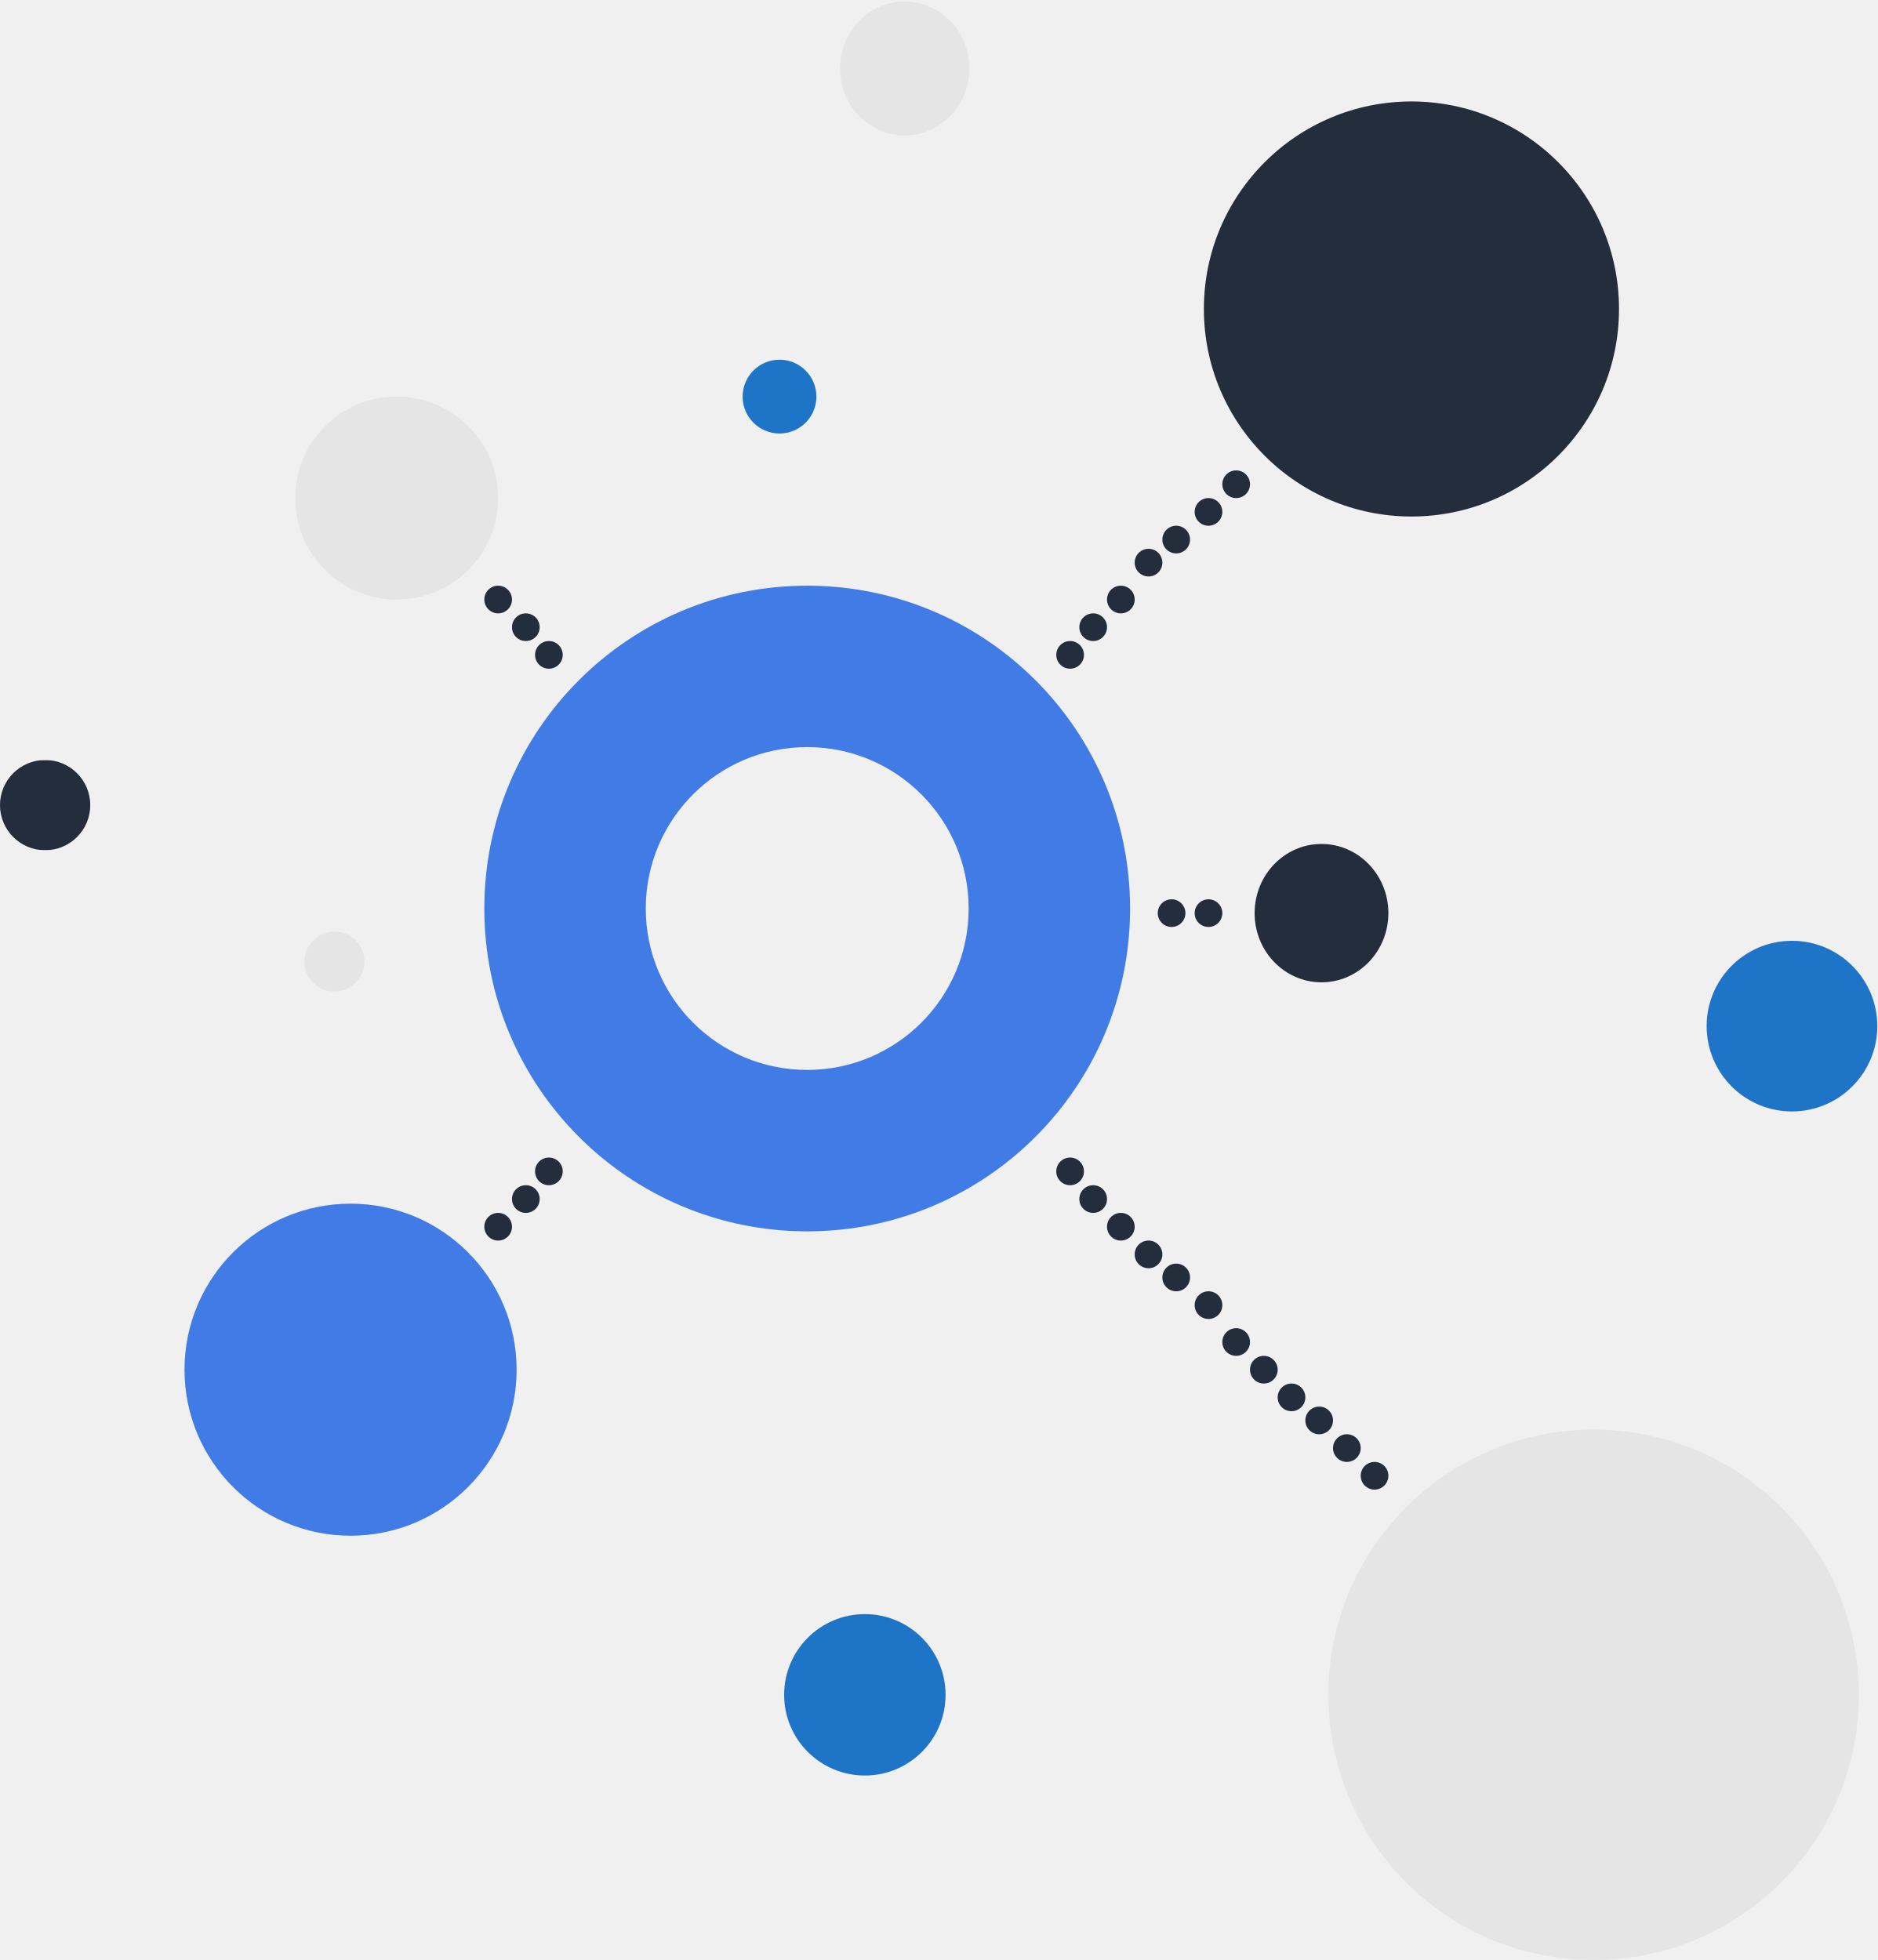
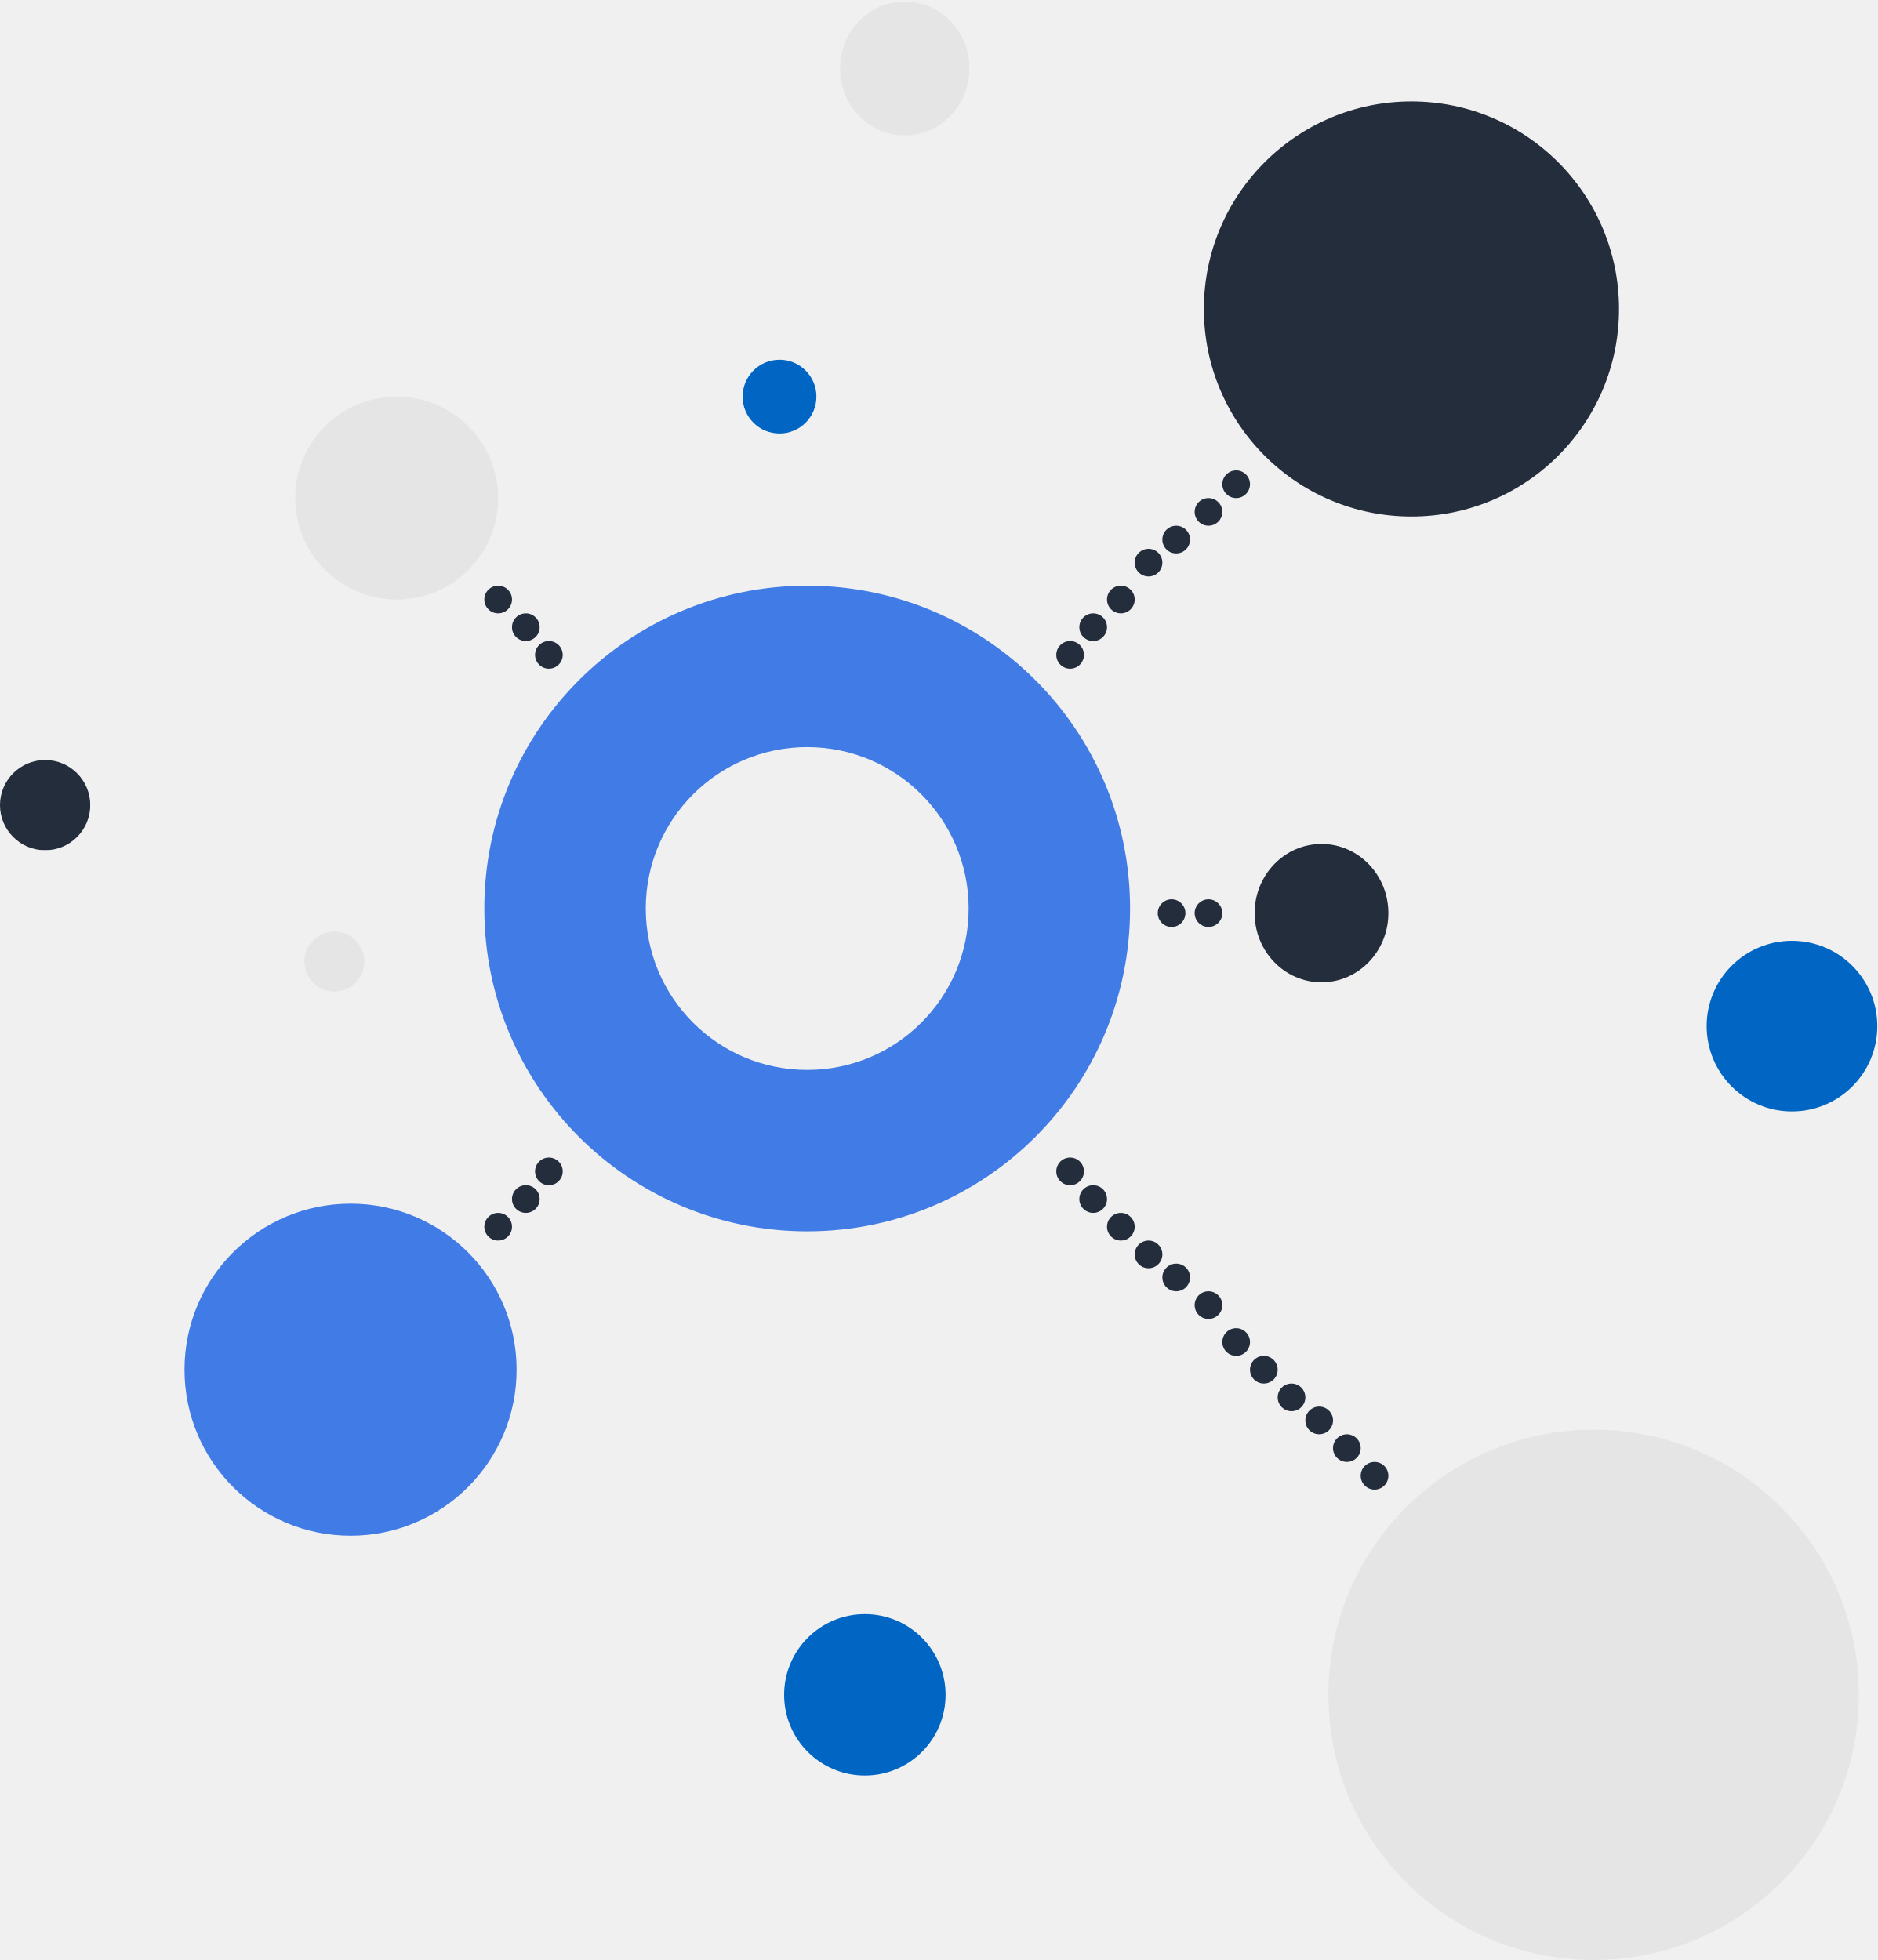
<svg xmlns="http://www.w3.org/2000/svg" xmlns:xlink="http://www.w3.org/1999/xlink" width="407px" height="425px" viewBox="0 0 407 425" version="1.1">
  <defs>
    <polygon id="path-1" points="0 0.796 19.569 0.796 19.569 20.363 0 20.363" />
    <polygon id="path-3" points="0.106 0.337 28.167 0.337 28.167 29.364 0.106 29.364" />
  </defs>
  <g id="Landing-Page" stroke="none" stroke-width="1" fill="none" fill-rule="evenodd">
    <g id="WhitePage_Landing" transform="translate(-228, -881)">
      <g id="vision" transform="translate(228, 881)">
        <g>
-           <path d="M177,86 C177,90.418 173.418,94 168.999,94 C164.582,94 161,90.418 161,86 C161,81.584 164.582,78 168.999,78 C173.418,78 177,81.584 177,86" id="Fill-1" fill="#1e75c7" />
+           <path d="M177,86 C177,90.418 173.418,94 168.999,94 C164.582,94 161,90.418 161,86 C161,81.584 164.582,78 168.999,78 C173.418,78 177,81.584 177,86" id="Fill-1" fill="#0065c3" />
          <g id="Group-5" transform="translate(0, 164)">
            <mask id="mask-2" fill="white">
              <use xlink:href="#path-1" />
            </mask>
            <g id="Clip-4" />
            <path d="M19.569,10.58 C19.569,15.981 15.185,20.363 9.785,20.363 C4.384,20.363 -0.001,15.981 -0.001,10.58 C-0.001,5.176 4.384,0.796 9.785,0.796 C15.185,0.796 19.569,5.176 19.569,10.58" id="Fill-3" fill="#242D3C" mask="url(#mask-2)" />
          </g>
          <path d="M79,208.5 C79,212.089 76.089,215 72.501,215 C68.911,215 66,212.089 66,208.5 C66,204.909 68.911,202 72.501,202 C76.089,202 79,204.909 79,208.5" id="Fill-6" fill="#E6E5E5" />
          <g id="Group-10" transform="translate(182, 0)">
            <mask id="mask-4" fill="white">
              <use xlink:href="#path-3" />
            </mask>
            <g id="Clip-9" />
            <path d="M28.167,14.85 C28.167,22.865 21.881,29.364 14.137,29.364 C6.391,29.364 0.106,22.865 0.106,14.85 C0.106,6.837 6.391,0.336 14.137,0.336 C21.881,0.336 28.167,6.837 28.167,14.85" id="Fill-8" fill="#E6E5E5" mask="url(#mask-4)" />
          </g>
-           <path d="M407,222.5 C407,232.716 398.713,241 388.5,241 C378.277,241 370,232.716 370,222.5 C370,212.287 378.277,204 388.5,204 C398.713,204 407,212.287 407,222.5" id="Fill-11" fill="#1e75c7" />
+           <path d="M407,222.5 C407,232.716 398.713,241 388.5,241 C378.277,241 370,232.716 370,222.5 C370,212.287 378.277,204 388.5,204 C398.713,204 407,212.287 407,222.5" id="Fill-11" fill="#0065c3" />
          <path d="M174.998,231.999 C155.669,231.999 140.002,216.33 140.002,196.999 C140.002,177.667 155.669,161.998 174.998,161.998 C194.329,161.998 210.002,177.667 210.002,196.999 C210.002,216.33 194.329,231.999 174.998,231.999 M174.998,127 C136.338,127 105,158.336 105,196.999 C105,235.662 136.338,267 174.998,267 C213.662,267 245,235.662 245,196.999 C245,158.336 213.662,127 174.998,127" id="Fill-13" fill="#417BE6" />
          <path d="M403,367.5 C403,399.26 377.256,425.002 345.5,425 C313.742,425.002 288,399.26 288,367.5 C287.998,335.743 313.742,309.998 345.5,310 C377.256,309.998 403,335.743 403,367.5" id="Fill-15" fill="#E6E5E5" />
          <path d="M112,297 C112,316.882 95.882,333 76.001,333 C56.116,333 40,316.882 40,297 C40,277.118 56.116,261 76.001,261 C95.882,261 112,277.118 112,297" id="Fill-17" fill="#417BE6" />
          <path d="M351,67.001 C351,91.852 330.856,112 306.002,112 C281.149,112 261,91.852 261,67.001 C261,42.148 281.149,22 306,22 C330.854,22 351,42.148 351,67.001" id="Fill-19" fill="#242D3C" />
          <path d="M108,108 C108,120.15 98.15,130 86,130 C73.847,130 64,120.15 64,108 C64,95.85 73.847,86 86,86 C98.148,86 108,95.85 108,108" id="Fill-21" fill="#E6E5E5" />
          <path d="M301,198 C301,206.285 294.511,213 286.502,213 C278.492,213 272,206.285 272,198 C272,189.715 278.492,183 286.502,183 C294.511,183 301,189.715 301,198" id="Fill-23" fill="#242D3C" />
-           <path d="M205,367.5 C205,377.166 197.167,385 187.502,385 C177.833,385 170,377.166 170,367.5 C170,357.834 177.833,350 187.502,350 C197.167,350 205,357.834 205,367.5" id="Fill-25" fill="#1e75c7" />
+           <path d="M205,367.5 C205,377.166 197.167,385 187.502,385 C177.833,385 170,377.166 170,367.5 C170,357.834 177.833,350 187.502,350 C197.167,350 205,357.834 205,367.5" id="Fill-25" fill="#0065c3" />
          <path d="M107.999,133 C107.197,133 106.443,132.687 105.879,132.121 C104.708,130.953 104.708,129.047 105.876,127.877 C106.443,127.313 107.197,127 107.997,127 C108.799,127 109.553,127.315 110.12,127.879 C110.687,128.446 111,129.2 111,130.001 C111,130.803 110.687,131.554 110.12,132.121 C109.556,132.687 108.802,133 107.999,133" id="Fill-27" fill="#242D3C" />
          <path d="M113.999,139 C113.199,139 112.445,138.687 111.878,138.12 C111.31,137.553 110.997,136.799 111,136 C111,135.198 111.313,134.444 111.88,133.877 C112.445,133.313 113.199,133 114.002,133 C114.802,133 115.556,133.313 116.123,133.877 C117.292,135.048 117.292,136.952 116.123,138.12 C115.556,138.687 114.799,139 113.999,139" id="Fill-29" fill="#242D3C" />
          <path d="M119,145 C118.2,145 117.446,144.687 116.879,144.12 C115.707,142.952 115.707,141.048 116.879,139.877 C117.446,139.313 118.2,139 119,139 C119.802,139 120.557,139.313 121.121,139.877 C122.293,141.048 122.293,142.952 121.121,144.12 C120.554,144.687 119.8,145 119,145" id="Fill-31" fill="#242D3C" />
          <path d="M254.003,201 C252.349,201 251.003,199.656 251,198.001 C251,196.347 252.346,195 254.003,195 C255.654,195 256.997,196.347 257,197.999 C256.997,199.656 255.654,201 254.003,201" id="Fill-33" fill="#242D3C" />
          <path d="M262.001,201 C261.2,201 260.445,200.687 259.876,200.118 C259.31,199.551 259,198.799 259,198 C259,196.348 260.346,195 261.999,195 C263.654,195 265,196.345 265,198 C264.997,199.655 263.652,201 262.001,201" id="Fill-35" fill="#242D3C" />
          <path d="M107.999,269 C107.197,269 106.443,268.687 105.879,268.121 C105.313,267.554 105,266.803 105,266.001 C105,265.202 105.313,264.449 105.877,263.882 C106.446,263.315 107.2,263 107.999,263 C108.8,263 109.554,263.315 110.121,263.879 C110.687,264.446 111,265.2 111,265.999 C111,266.8 110.687,267.554 110.118,268.123 C109.551,268.687 108.798,269 107.999,269" id="Fill-37" fill="#242D3C" />
          <path d="M113.998,263 C113.198,263 112.444,262.687 111.877,262.123 C110.707,260.952 110.707,259.048 111.879,257.874 C112.444,257.31 113.196,257 113.998,257 C114.801,257 115.556,257.313 116.123,257.877 C117.292,259.048 117.292,260.952 116.123,262.12 C115.556,262.687 114.801,263 113.998,263" id="Fill-39" fill="#242D3C" />
          <path d="M118.995,257 C118.194,257 117.44,256.687 116.876,256.123 C115.708,254.955 115.708,253.05 116.878,251.879 C117.445,251.313 118.199,251 119.001,251 C119.803,251 120.554,251.313 121.121,251.877 C121.687,252.443 122,253.197 122,253.999 C122,254.8 121.685,255.551 121.118,256.121 C120.551,256.687 119.797,257 118.995,257" id="Fill-41" fill="#242D3C" />
          <path d="M268.001,108 C267.198,108 266.444,107.687 265.88,107.12 C265.313,106.553 265,105.802 265,105 C265,104.198 265.313,103.444 265.88,102.877 C266.444,102.313 267.201,102 268.001,102 C268.803,102 269.557,102.313 270.124,102.877 C271.292,104.045 271.292,105.952 270.121,107.12 C269.557,107.687 268.803,108 268.001,108" id="Fill-43" fill="#242D3C" />
          <path d="M261.998,114 C261.198,114 260.444,113.687 259.877,113.12 C258.708,111.949 258.708,110.048 259.877,108.877 C260.441,108.313 261.196,108 261.998,108 C262.798,108 263.555,108.313 264.12,108.88 C264.687,109.447 265,110.201 265,111 C265,111.802 264.687,112.553 264.12,113.12 C263.553,113.687 262.798,114 261.998,114" id="Fill-45" fill="#242D3C" />
          <path d="M255,120 C254.2,120 253.446,119.687 252.879,119.12 C251.707,117.952 251.707,116.048 252.879,114.877 C253.443,114.313 254.198,114 255,114 C255.802,114 256.557,114.313 257.121,114.877 C258.293,116.048 258.293,117.952 257.121,119.12 C256.554,119.687 255.8,120 255,120" id="Fill-47" fill="#242D3C" />
          <path d="M249.001,125 C248.201,125 247.444,124.687 246.877,124.12 C245.707,122.952 245.707,121.048 246.879,119.877 C247.444,119.313 248.198,119 249.001,119 C249.804,119 250.558,119.313 251.123,119.877 C252.292,121.048 252.292,122.952 251.125,124.12 C250.558,124.687 249.801,125 249.001,125" id="Fill-49" fill="#242D3C" />
          <path d="M243.002,133 C242.199,133 241.445,132.687 240.877,132.12 C239.708,130.949 239.708,129.048 240.877,127.877 C241.442,127.313 242.199,127 243.002,127 C243.805,127 244.557,127.313 245.125,127.877 C246.292,129.045 246.292,130.949 245.125,132.123 C244.557,132.687 243.805,133 243.002,133" id="Fill-51" fill="#242D3C" />
          <path d="M236.997,139 C236.195,139 235.441,138.687 234.876,138.121 C233.708,136.953 233.708,135.05 234.876,133.879 C235.443,133.313 236.197,133 237,133 C237.799,133 238.553,133.313 239.12,133.877 C239.687,134.446 240,135.2 240,135.999 C240,136.8 239.687,137.554 239.12,138.121 C238.553,138.687 237.797,139 236.997,139" id="Fill-53" fill="#242D3C" />
          <path d="M231.999,145 C231.197,145 230.443,144.687 229.879,144.123 C229.313,143.556 229,142.802 229,142 C229,141.198 229.313,140.444 229.879,139.877 C230.446,139.313 231.2,139 232.001,139 C232.803,139 233.557,139.313 234.121,139.877 C234.687,140.444 235,141.198 235,141.997 C235,142.799 234.687,143.553 234.121,144.12 C233.554,144.687 232.8,145 231.999,145" id="Fill-55" fill="#242D3C" />
          <path d="M231.999,257 C231.197,257 230.443,256.687 229.879,256.121 C228.708,254.953 228.708,253.047 229.876,251.877 C230.443,251.313 231.197,251 231.997,251 C232.799,251 233.553,251.315 234.12,251.879 C234.687,252.446 235,253.2 235,254.001 C235,254.803 234.687,255.554 234.12,256.121 C233.556,256.687 232.802,257 231.999,257" id="Fill-57" fill="#242D3C" />
          <path d="M236.999,263 C236.199,263 235.445,262.687 234.878,262.12 C234.31,261.553 233.997,260.799 234,260 C234,259.198 234.313,258.444 234.88,257.877 C235.445,257.313 236.199,257 237.002,257 C237.802,257 238.556,257.313 239.123,257.877 C240.292,259.048 240.292,260.952 239.123,262.12 C238.556,262.687 237.799,263 236.999,263" id="Fill-59" fill="#242D3C" />
          <path d="M243.001,269 C242.201,269 241.447,268.687 240.88,268.12 C240.313,267.553 240,266.802 240,266 C240,265.198 240.313,264.444 240.88,263.877 C241.447,263.313 242.201,263 243.001,263 C243.803,263 244.557,263.313 245.121,263.877 C246.293,265.048 246.293,266.952 245.121,268.12 C244.554,268.687 243.8,269 243.001,269" id="Fill-61" fill="#242D3C" />
          <path d="M249.001,275 C248.198,275 247.444,274.687 246.877,274.121 C246.313,273.554 246,272.8 246,271.999 C246,271.2 246.313,270.446 246.877,269.879 C247.444,269.313 248.201,269 249.001,269 C249.8,269 250.554,269.313 251.121,269.877 C252.293,271.047 252.293,272.953 251.121,274.121 C250.557,274.687 249.803,275 249.001,275" id="Fill-63" fill="#242D3C" />
          <path d="M255.001,280 C254.199,280 253.447,279.687 252.88,279.123 C252.313,278.553 252,277.799 252,277 C252,276.201 252.313,275.447 252.88,274.877 C253.444,274.313 254.199,274 255.001,274 C255.803,274 256.558,274.313 257.125,274.877 C258.294,276.048 258.291,277.952 257.122,279.12 C256.555,279.687 255.801,280 255.001,280" id="Fill-65" fill="#242D3C" />
          <path d="M262.001,286 C261.198,286 260.444,285.687 259.877,285.12 C258.708,283.952 258.708,282.048 259.877,280.877 C260.441,280.313 261.196,280 261.998,280 C262.801,280 263.558,280.313 264.122,280.877 C265.294,282.048 265.291,283.952 264.122,285.123 C263.558,285.687 262.803,286 262.001,286" id="Fill-67" fill="#242D3C" />
          <path d="M268,294 C267.2,294 266.443,293.687 265.876,293.121 C264.708,291.95 264.708,290.047 265.876,288.879 C266.441,288.313 267.195,288 267.997,288 C268.799,288 269.553,288.315 270.12,288.879 C270.687,289.446 271,290.2 271,291.001 C271,291.803 270.687,292.554 270.12,293.123 C269.556,293.687 268.802,294 268,294" id="Fill-69" fill="#242D3C" />
          <path d="M274.002,300 C273.199,300 272.442,299.687 271.878,299.121 C270.709,297.95 270.706,296.047 271.875,294.877 C272.442,294.313 273.197,294 273.996,294 C274.799,294 275.553,294.315 276.12,294.879 C276.687,295.449 277,296.202 277,297.001 C277.003,297.803 276.69,298.554 276.123,299.123 C275.556,299.687 274.804,300 274.002,300" id="Fill-71" fill="#242D3C" />
          <path d="M280,306 C279.197,306 278.443,305.687 277.876,305.12 C276.708,303.952 276.708,302.048 277.876,300.877 C278.443,300.313 279.2,300 280,300 C280.799,300 281.553,300.313 282.12,300.877 C282.687,301.444 283,302.201 283,303 C283,303.802 282.687,304.553 282.12,305.123 C281.553,305.687 280.799,306 280,306" id="Fill-73" fill="#242D3C" />
          <path d="M285.999,311 C285.197,311 284.443,310.69 283.879,310.123 C282.707,308.952 282.707,307.048 283.879,305.877 C284.443,305.313 285.197,305 285.999,305 C286.799,305 287.556,305.313 288.123,305.88 C288.687,306.447 289,307.201 289,308 C289,308.802 288.687,309.556 288.12,310.123 C287.556,310.687 286.802,311 285.999,311" id="Fill-75" fill="#242D3C" />
          <path d="M291.999,317 C291.197,317 290.442,316.687 289.875,316.12 C288.706,314.952 288.709,313.048 289.878,311.88 C290.445,311.313 291.199,311 292.002,311 C292.801,311 293.556,311.313 294.12,311.877 C294.687,312.444 295,313.201 295,314 C295,314.799 294.687,315.553 294.12,316.12 C293.556,316.687 292.801,317 291.999,317" id="Fill-77" fill="#242D3C" />
          <path d="M298.001,323 C297.201,323 296.447,322.687 295.88,322.12 C295.313,321.553 295,320.802 295,320 C295,319.198 295.313,318.444 295.88,317.877 C296.447,317.313 297.201,317 298.001,317 C298.803,317 299.557,317.313 300.124,317.877 C301.292,319.048 301.292,320.952 300.121,322.12 C299.554,322.687 298.8,323 298.001,323" id="Fill-79" fill="#242D3C" />
        </g>
      </g>
    </g>
  </g>
</svg>
